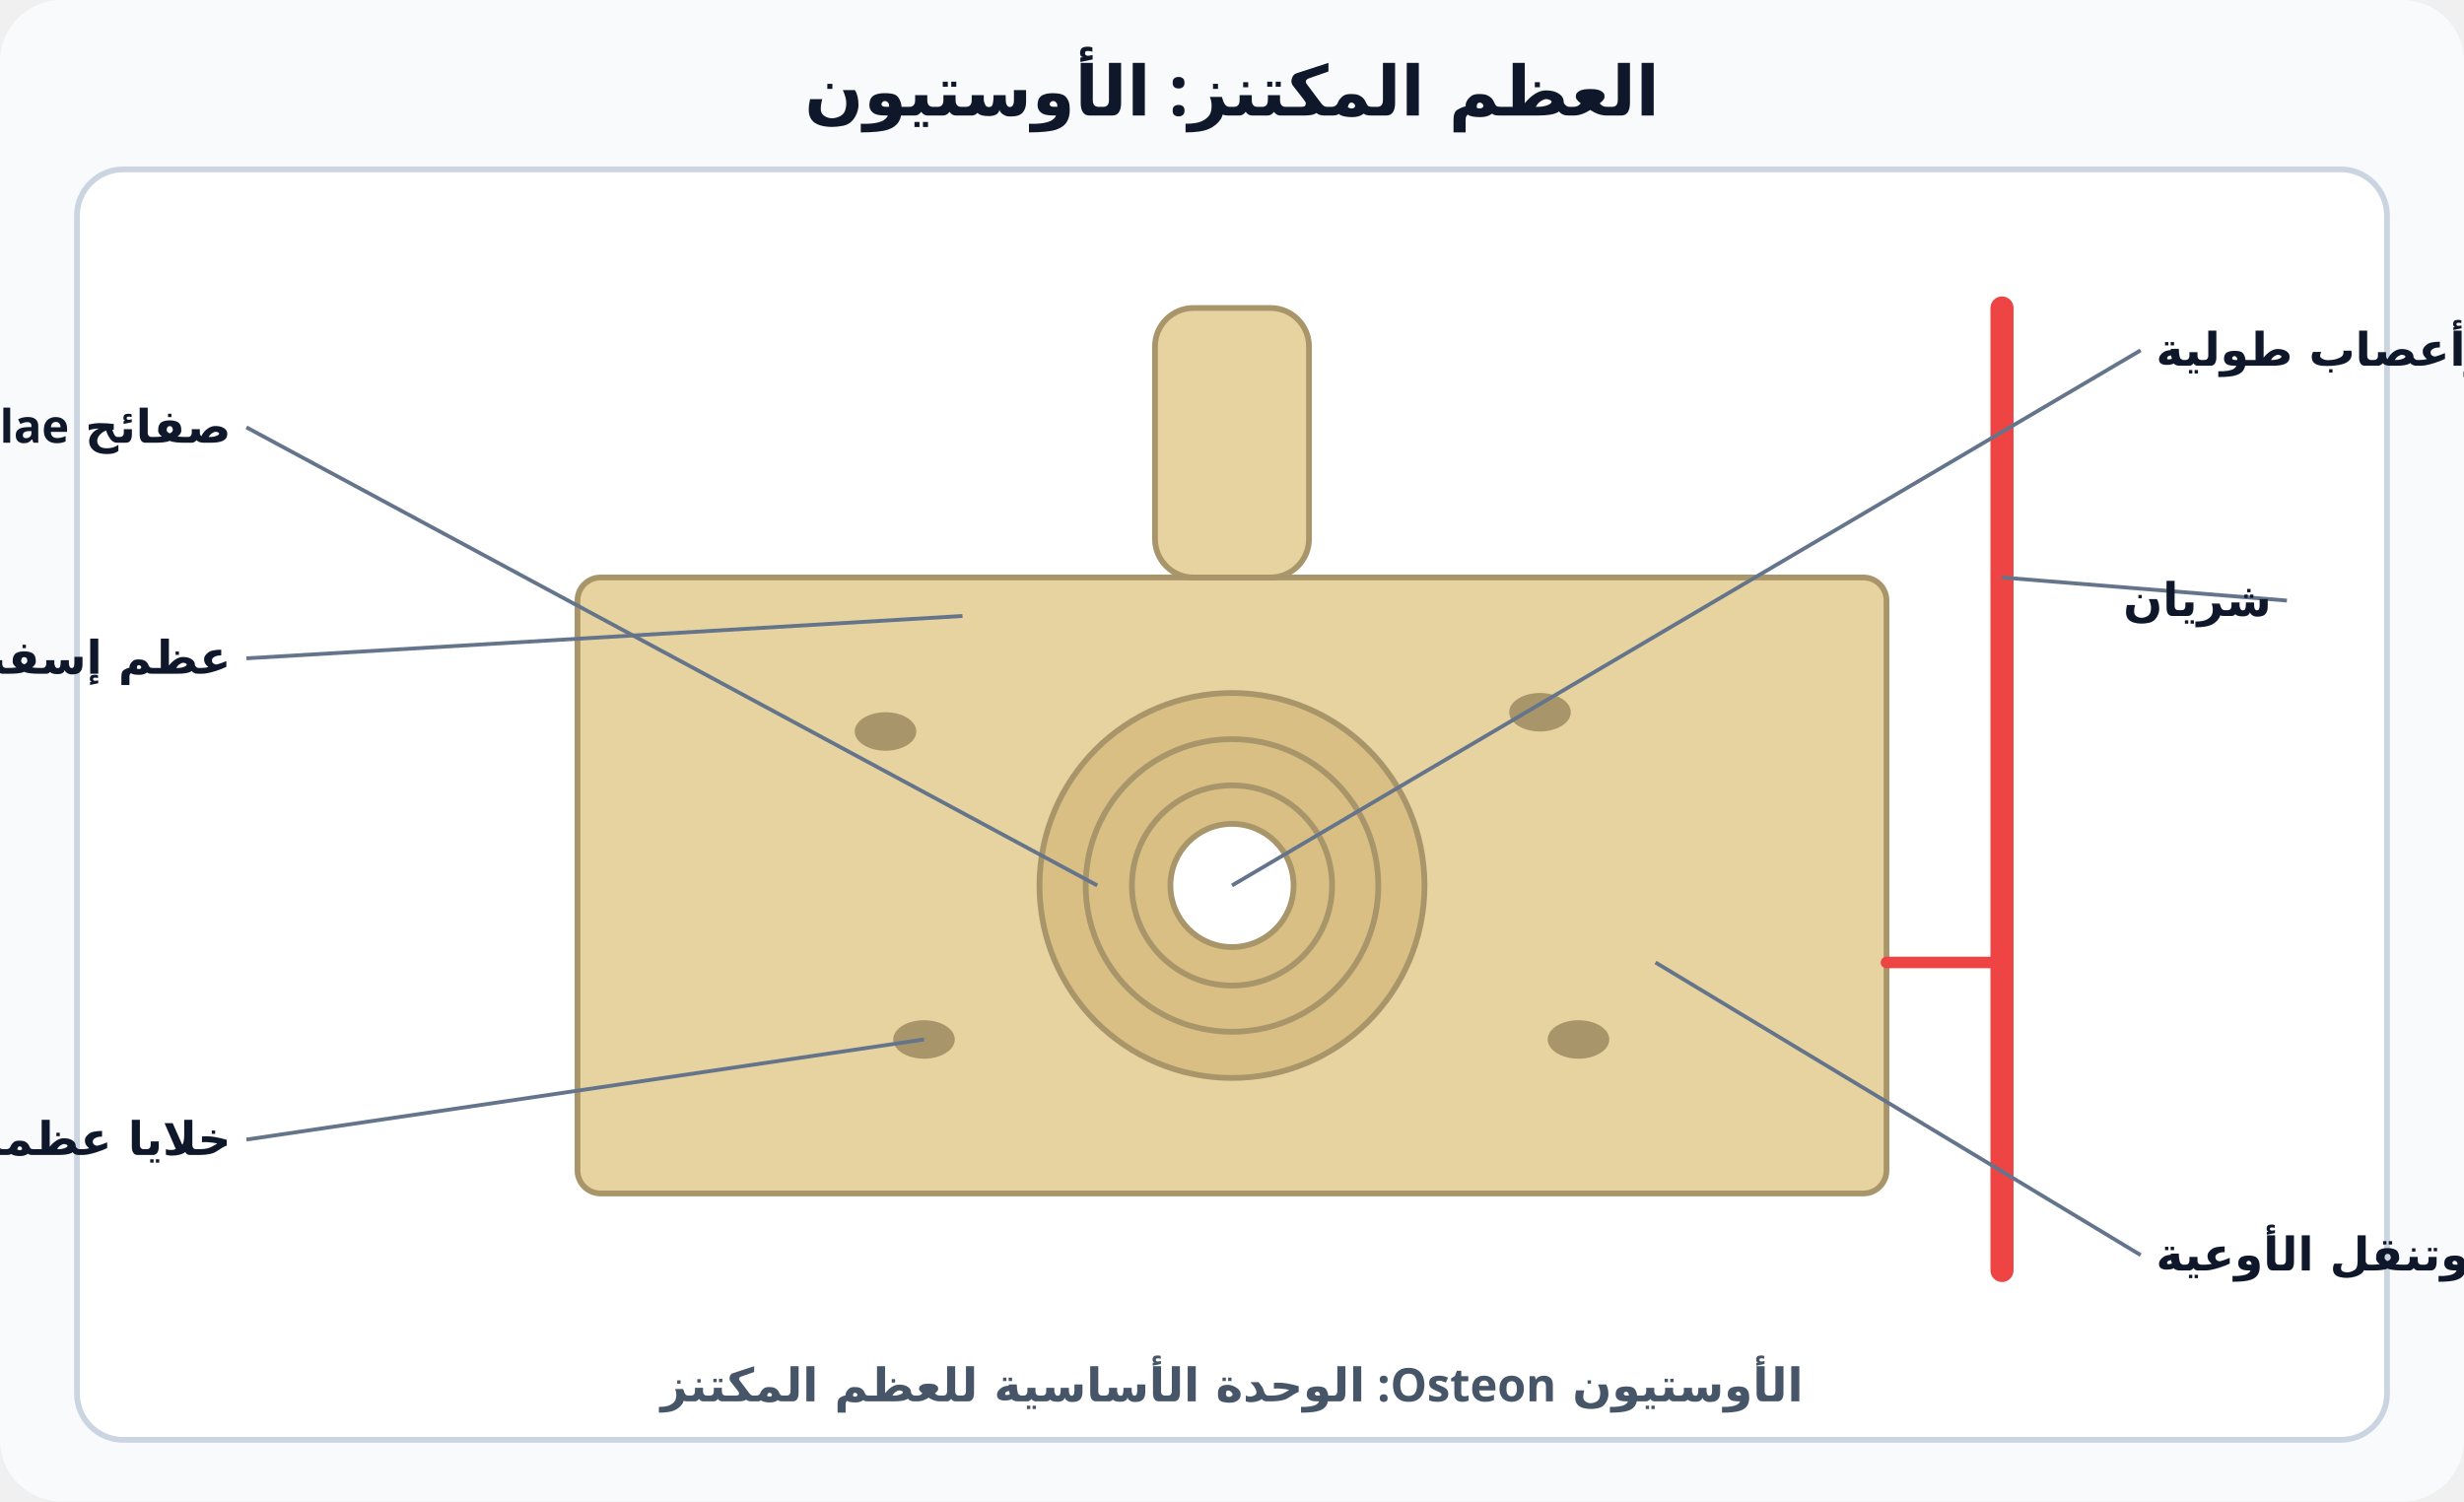
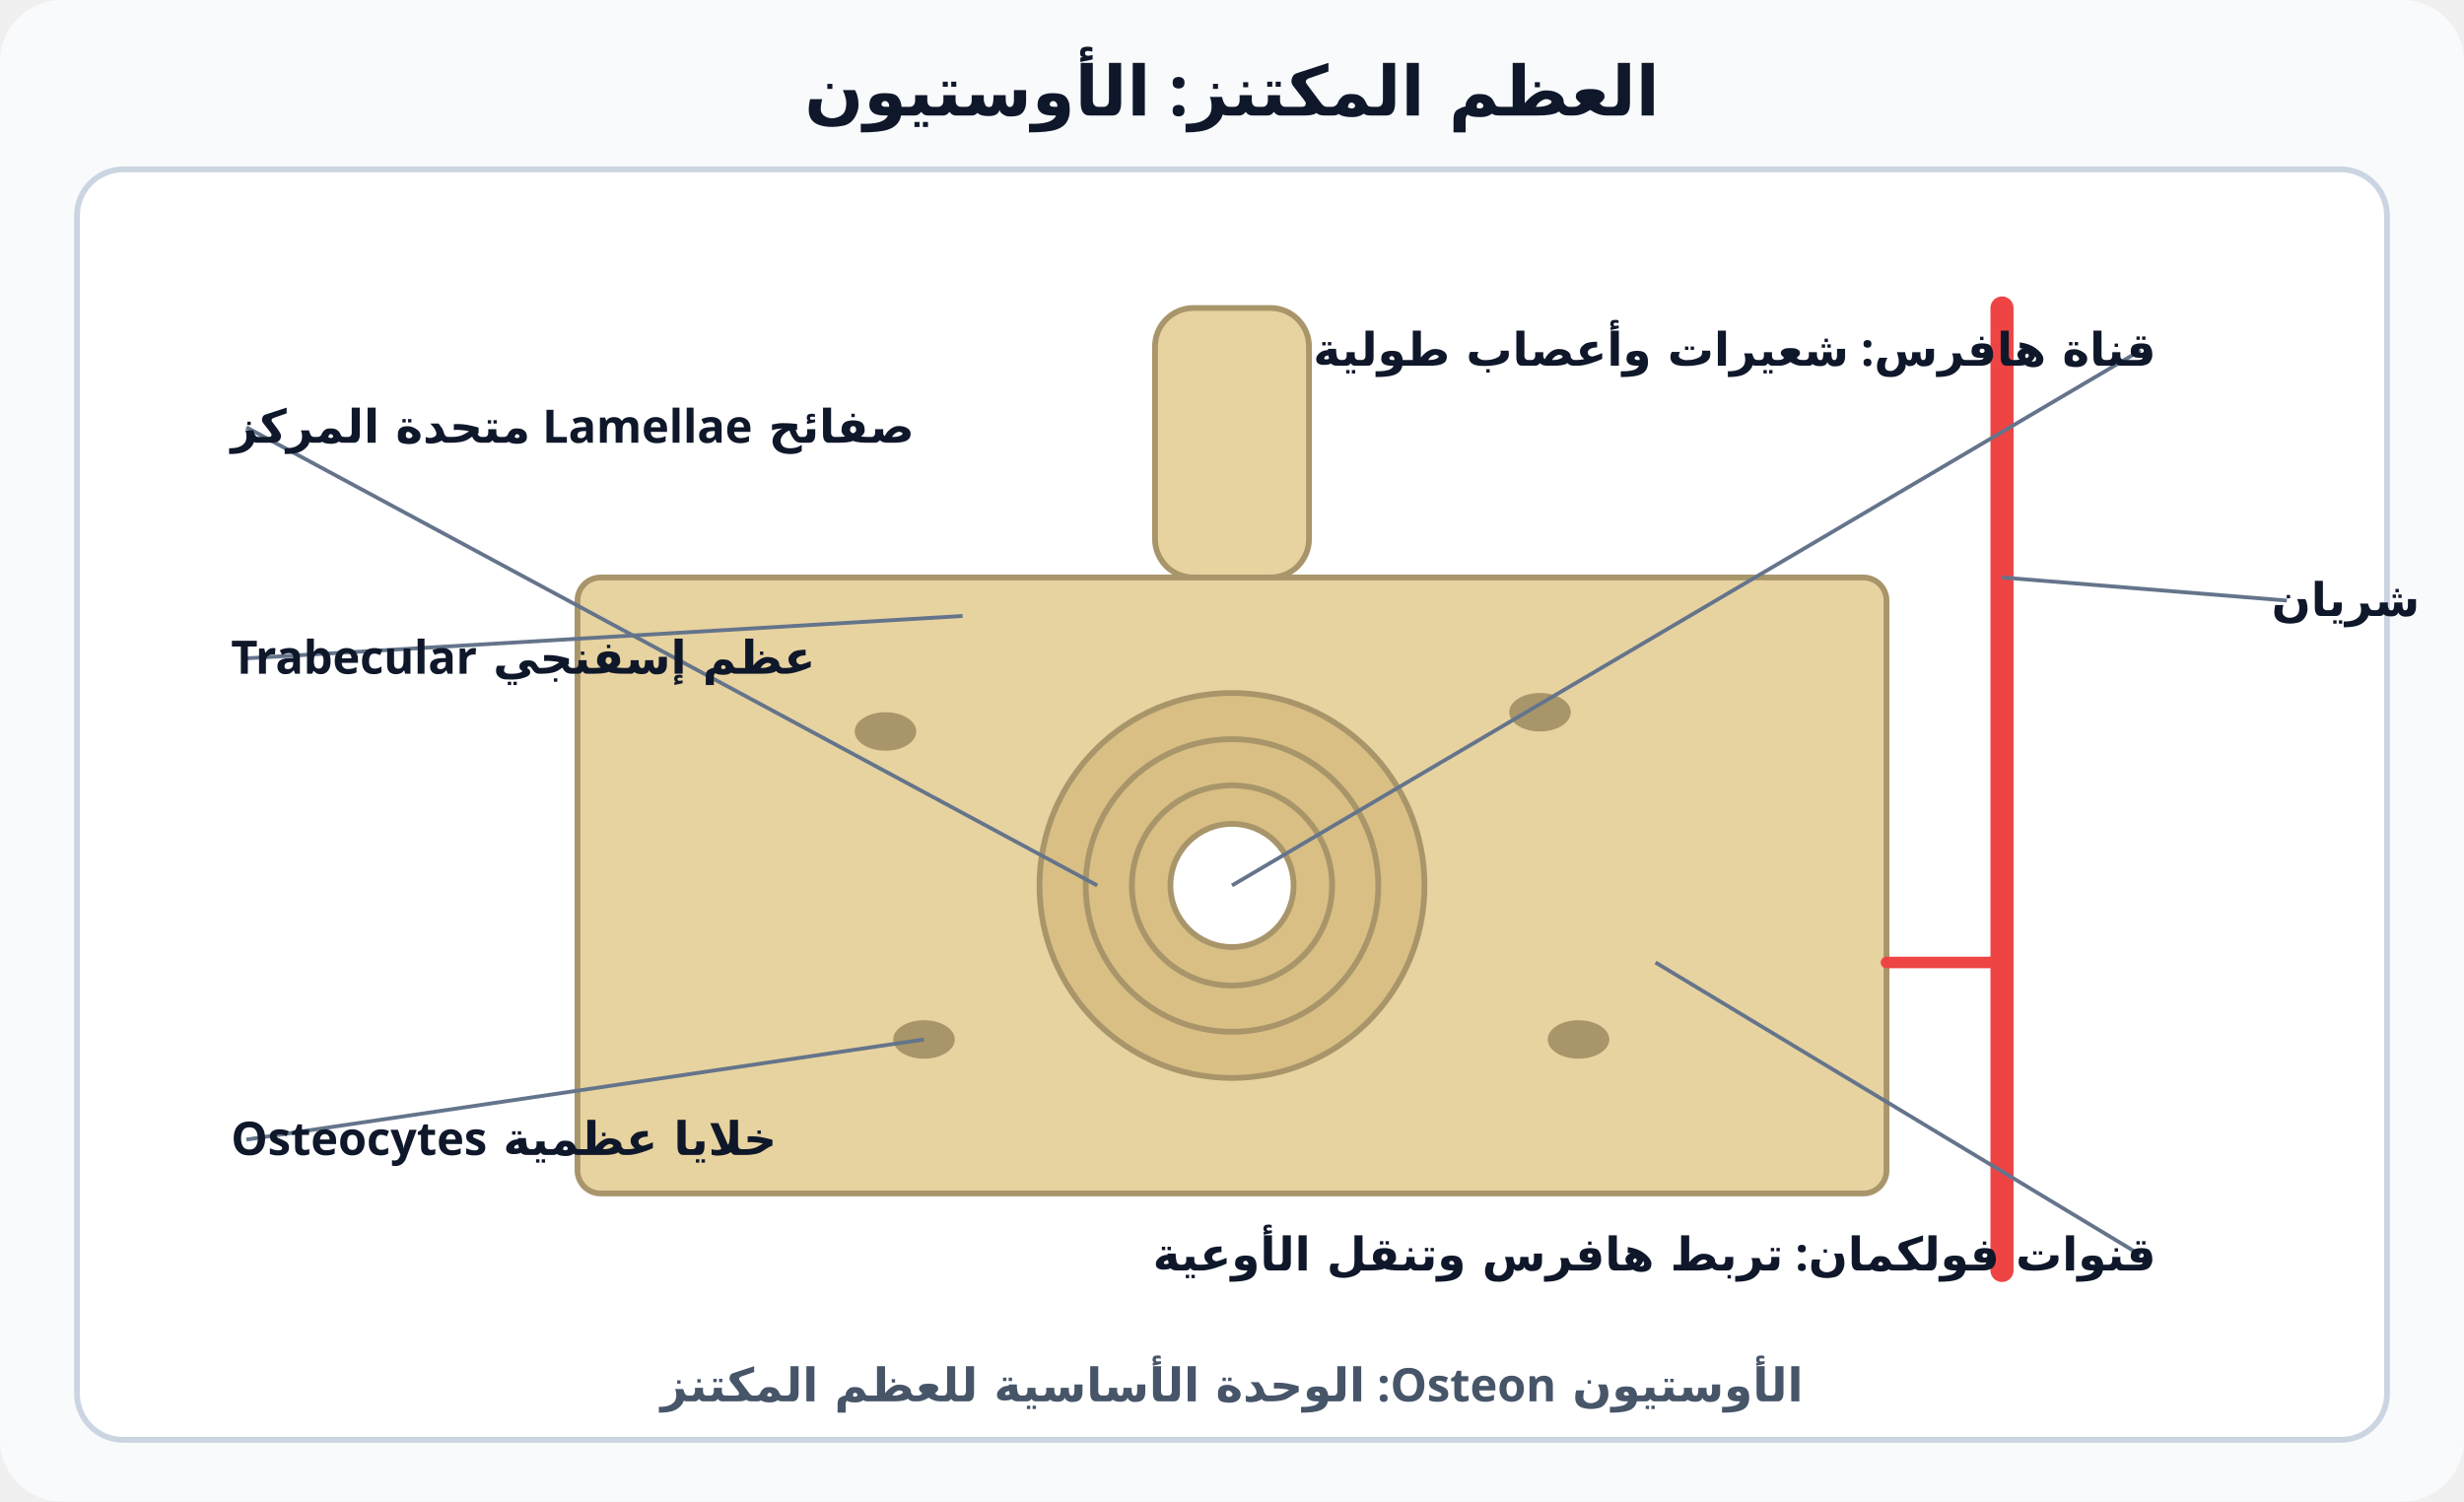
<svg xmlns="http://www.w3.org/2000/svg" viewBox="0 0 640 390" font-family="Cairo, Tahoma, sans-serif" direction="rtl">
  <rect width="640" height="390" rx="16" fill="#f8fafc" />
  <text x="320" y="30" text-anchor="middle" font-size="18" font-weight="800" fill="#0f172a">العظم المكتنز: الأوستيون</text>
  <rect x="20" y="44" width="600" height="330" rx="12" fill="#fff" stroke="#cbd5e1" stroke-width="1.5" />
  <rect x="150" y="150" width="340" height="160" rx="6" fill="#e7d3a0" stroke="#a8956a" stroke-width="1.5" />
  <circle cx="320" cy="230" r="50" fill="#d9bf84" stroke="#a8956a" stroke-width="1.5" />
  <circle cx="320" cy="230" r="16" fill="#fff" stroke="#a8956a" stroke-width="1.5" />
  <circle cx="320" cy="230" r="26" fill="none" stroke="#a8956a" stroke-width="1.5" />
  <circle cx="320" cy="230" r="38" fill="none" stroke="#a8956a" stroke-width="1.5" />
  <ellipse cx="230" cy="190" rx="8" ry="5" fill="#a8956a" stroke="none" stroke-width="1.5" />
  <ellipse cx="410" cy="270" rx="8" ry="5" fill="#a8956a" stroke="none" stroke-width="1.5" />
  <ellipse cx="240" cy="270" rx="8" ry="5" fill="#a8956a" stroke="none" stroke-width="1.5" />
  <ellipse cx="400" cy="185" rx="8" ry="5" fill="#a8956a" stroke="none" stroke-width="1.5" />
  <rect x="300" y="80" width="40" height="70" rx="10" fill="#e7d3a0" stroke="#a8956a" stroke-width="1.5" />
  <path d="M520,80 L520,330" fill="none" stroke="#ef4444" stroke-width="6" stroke-linecap="round" stroke-linejoin="round" />
  <path d="M490,250 L520,250" fill="none" stroke="#ef4444" stroke-width="3" stroke-linecap="round" stroke-linejoin="round" />
  <line x1="320" y1="230" x2="556" y2="91" stroke="#64748b" stroke-width="1" />
-   <text x="560" y="95" text-anchor="end" font-size="12" font-weight="600" fill="#0f172a">قناة هافرس: شعيرات وأعصاب طولية</text>
+   <text x="560" y="95" text-anchor="start" font-size="12" font-weight="600" fill="#0f172a">قناة هافرس: شعيرات وأعصاب طولية</text>
  <line x1="285" y1="230" x2="64" y2="111" stroke="#64748b" stroke-width="1" />
-   <text x="60" y="115" text-anchor="start" font-size="12" font-weight="600" fill="#0f172a">صفائح Lamellae متحدة المركز</text>
+   <text x="60" y="115" text-anchor="end" font-size="12" font-weight="600" fill="#0f172a">صفائح Lamellae متحدة المركز</text>
  <line x1="240" y1="270" x2="64" y2="296" stroke="#64748b" stroke-width="1" />
-   <text x="60" y="300" text-anchor="start" font-size="12" font-weight="600" fill="#0f172a">خلايا عظمية Osteocytes</text>
+   <text x="60" y="300" text-anchor="end" font-size="12" font-weight="600" fill="#0f172a">خلايا عظمية Osteocytes</text>
  <line x1="430" y1="250" x2="556" y2="326" stroke="#64748b" stroke-width="1" />
-   <text x="560" y="330" text-anchor="end" font-size="12" font-weight="600" fill="#0f172a">قنوات فولكمان: تربط هافرس وتنقل الأوعية</text>
+   <text x="560" y="330" text-anchor="start" font-size="12" font-weight="600" fill="#0f172a">قنوات فولكمان: تربط هافرس وتنقل الأوعية</text>
  <line x1="250" y1="160" x2="64" y2="171" stroke="#64748b" stroke-width="1" />
-   <text x="60" y="175" text-anchor="start" font-size="12" font-weight="600" fill="#0f172a">عظم إسفنجي Trabecular</text>
+   <text x="60" y="175" text-anchor="end" font-size="12" font-weight="600" fill="#0f172a">عظم إسفنجي Trabecular</text>
  <line x1="520" y1="150" x2="594" y2="156" stroke="#64748b" stroke-width="1" />
-   <text x="590" y="160" text-anchor="start" font-size="12" font-weight="600" fill="#0f172a">شريان</text>
+   <text x="590" y="160" text-anchor="end" font-size="12" font-weight="600" fill="#0f172a">شريان</text>
  <text x="320" y="364" text-anchor="middle" font-size="12" font-weight="600" fill="#475569">الأوستيون Osteon: الوحدة الأساسية للعظم المكتنز</text>
</svg>
